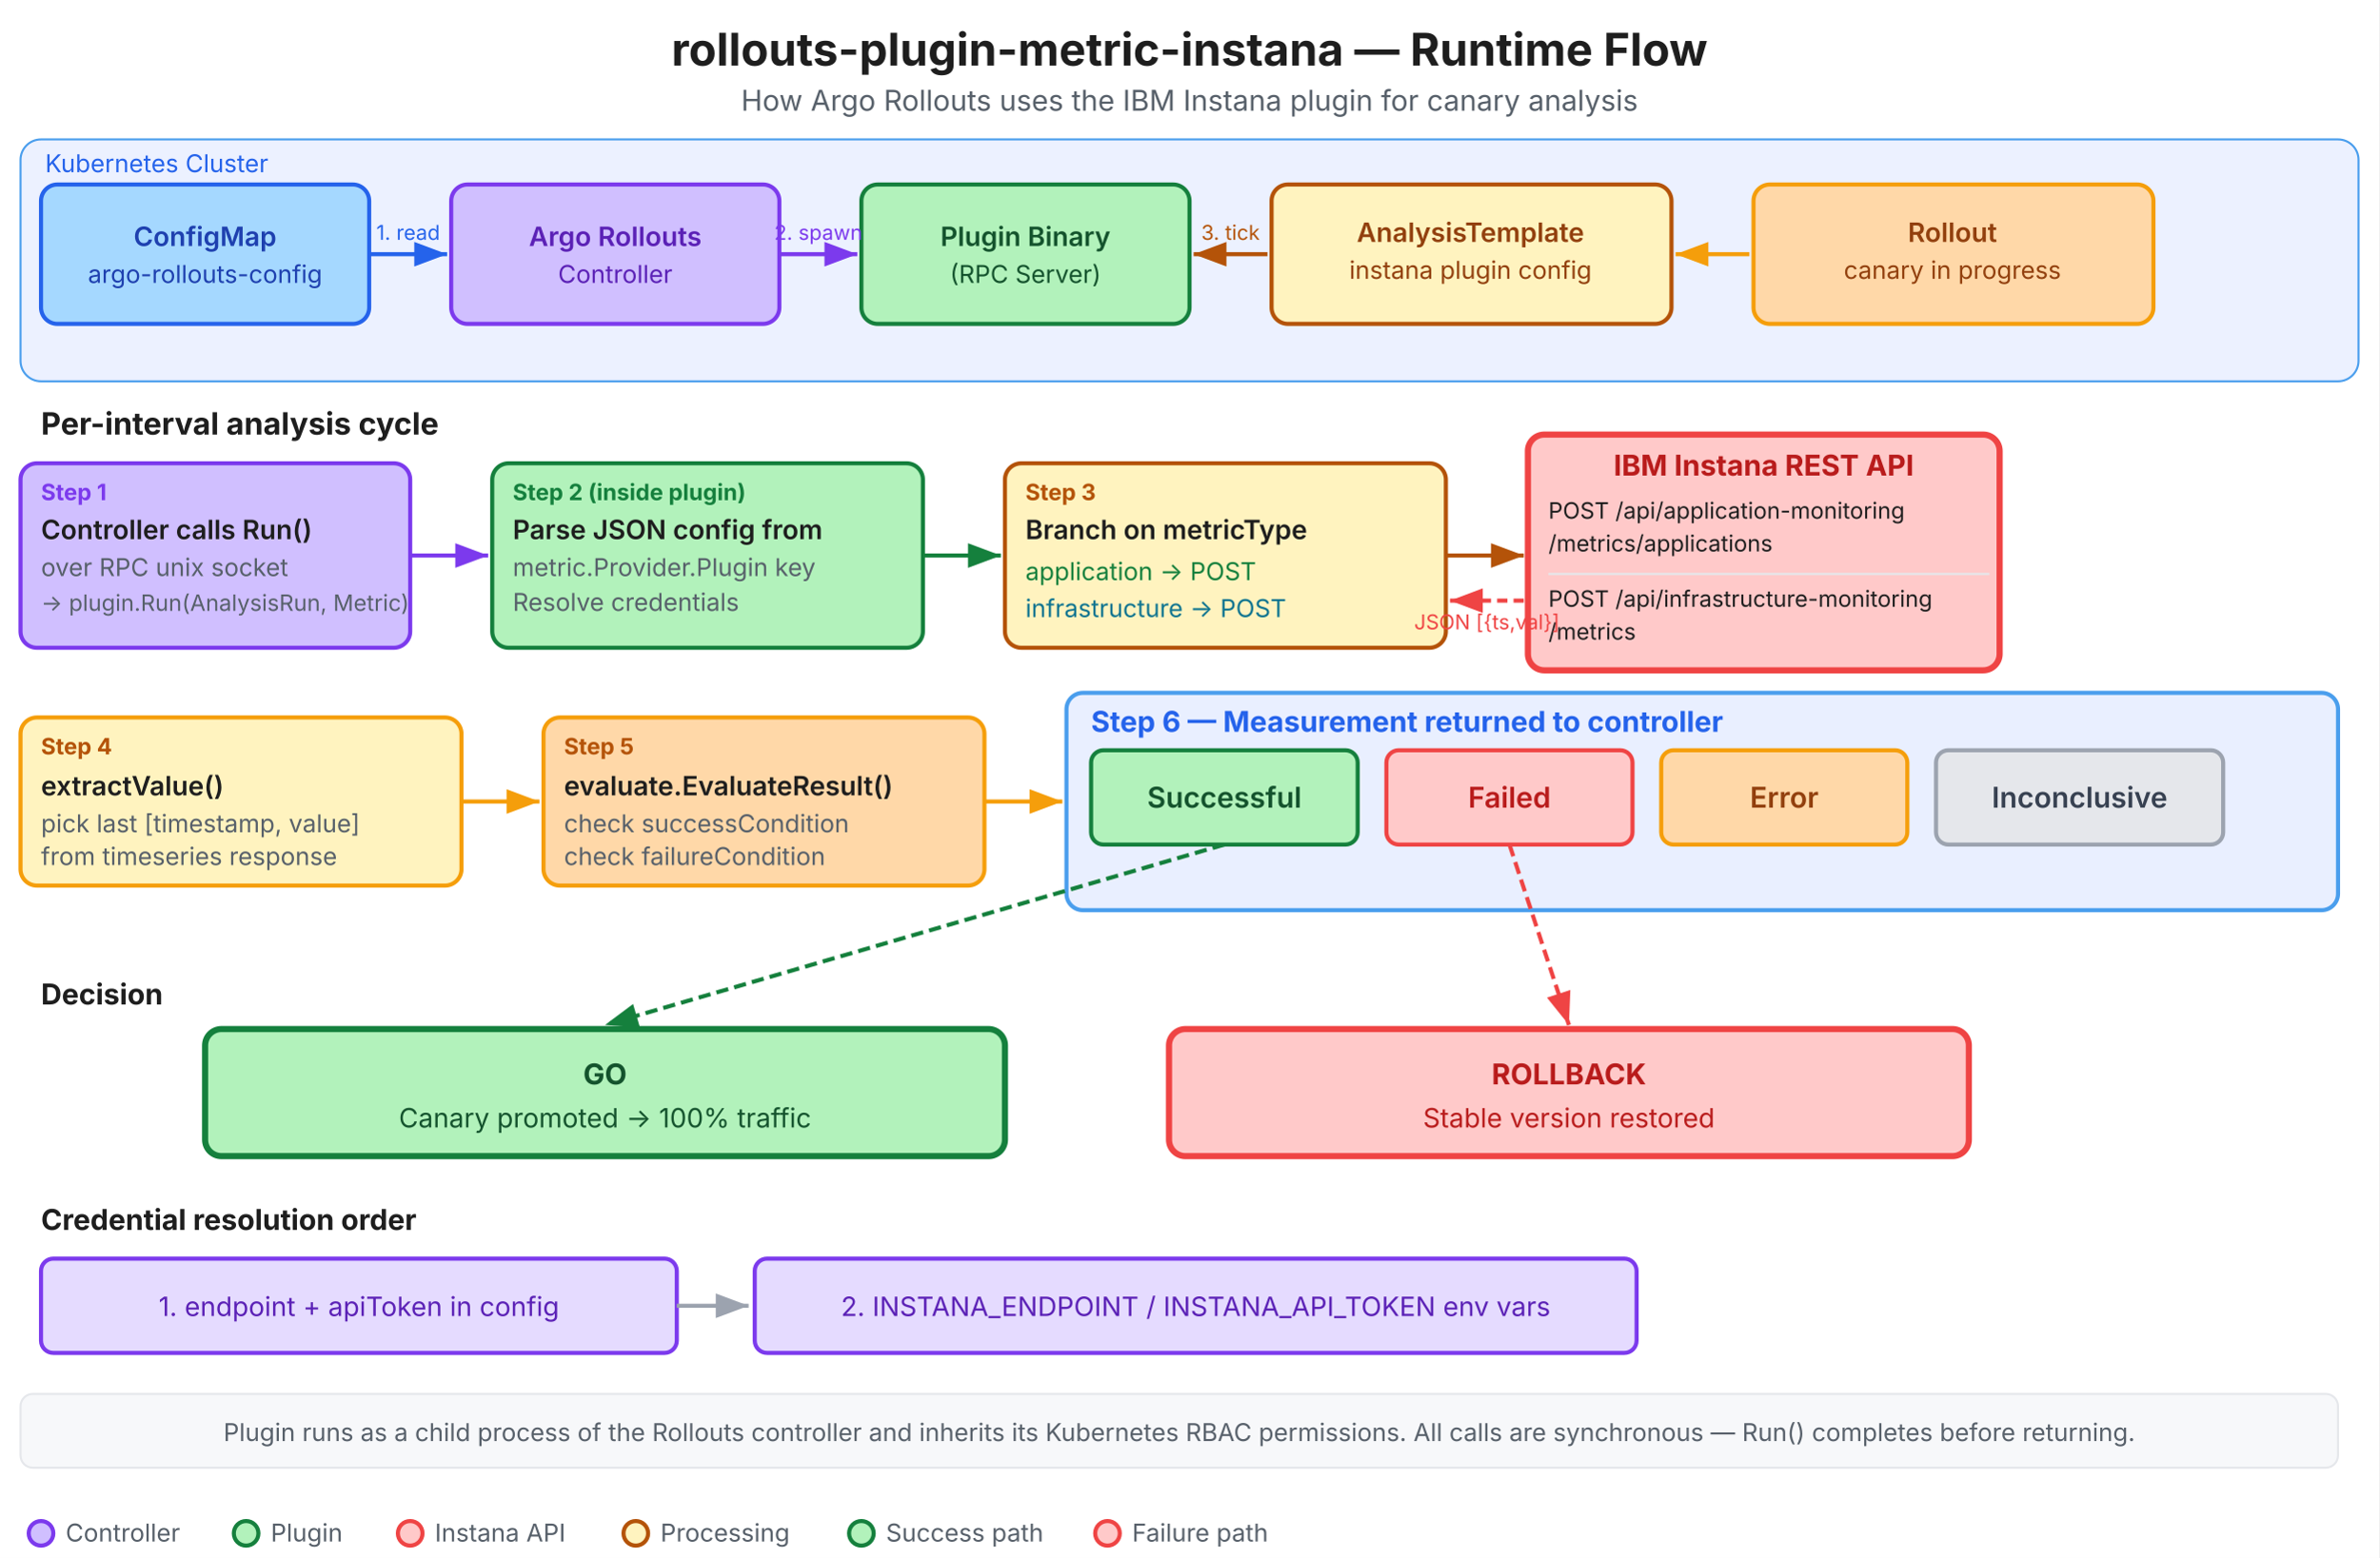
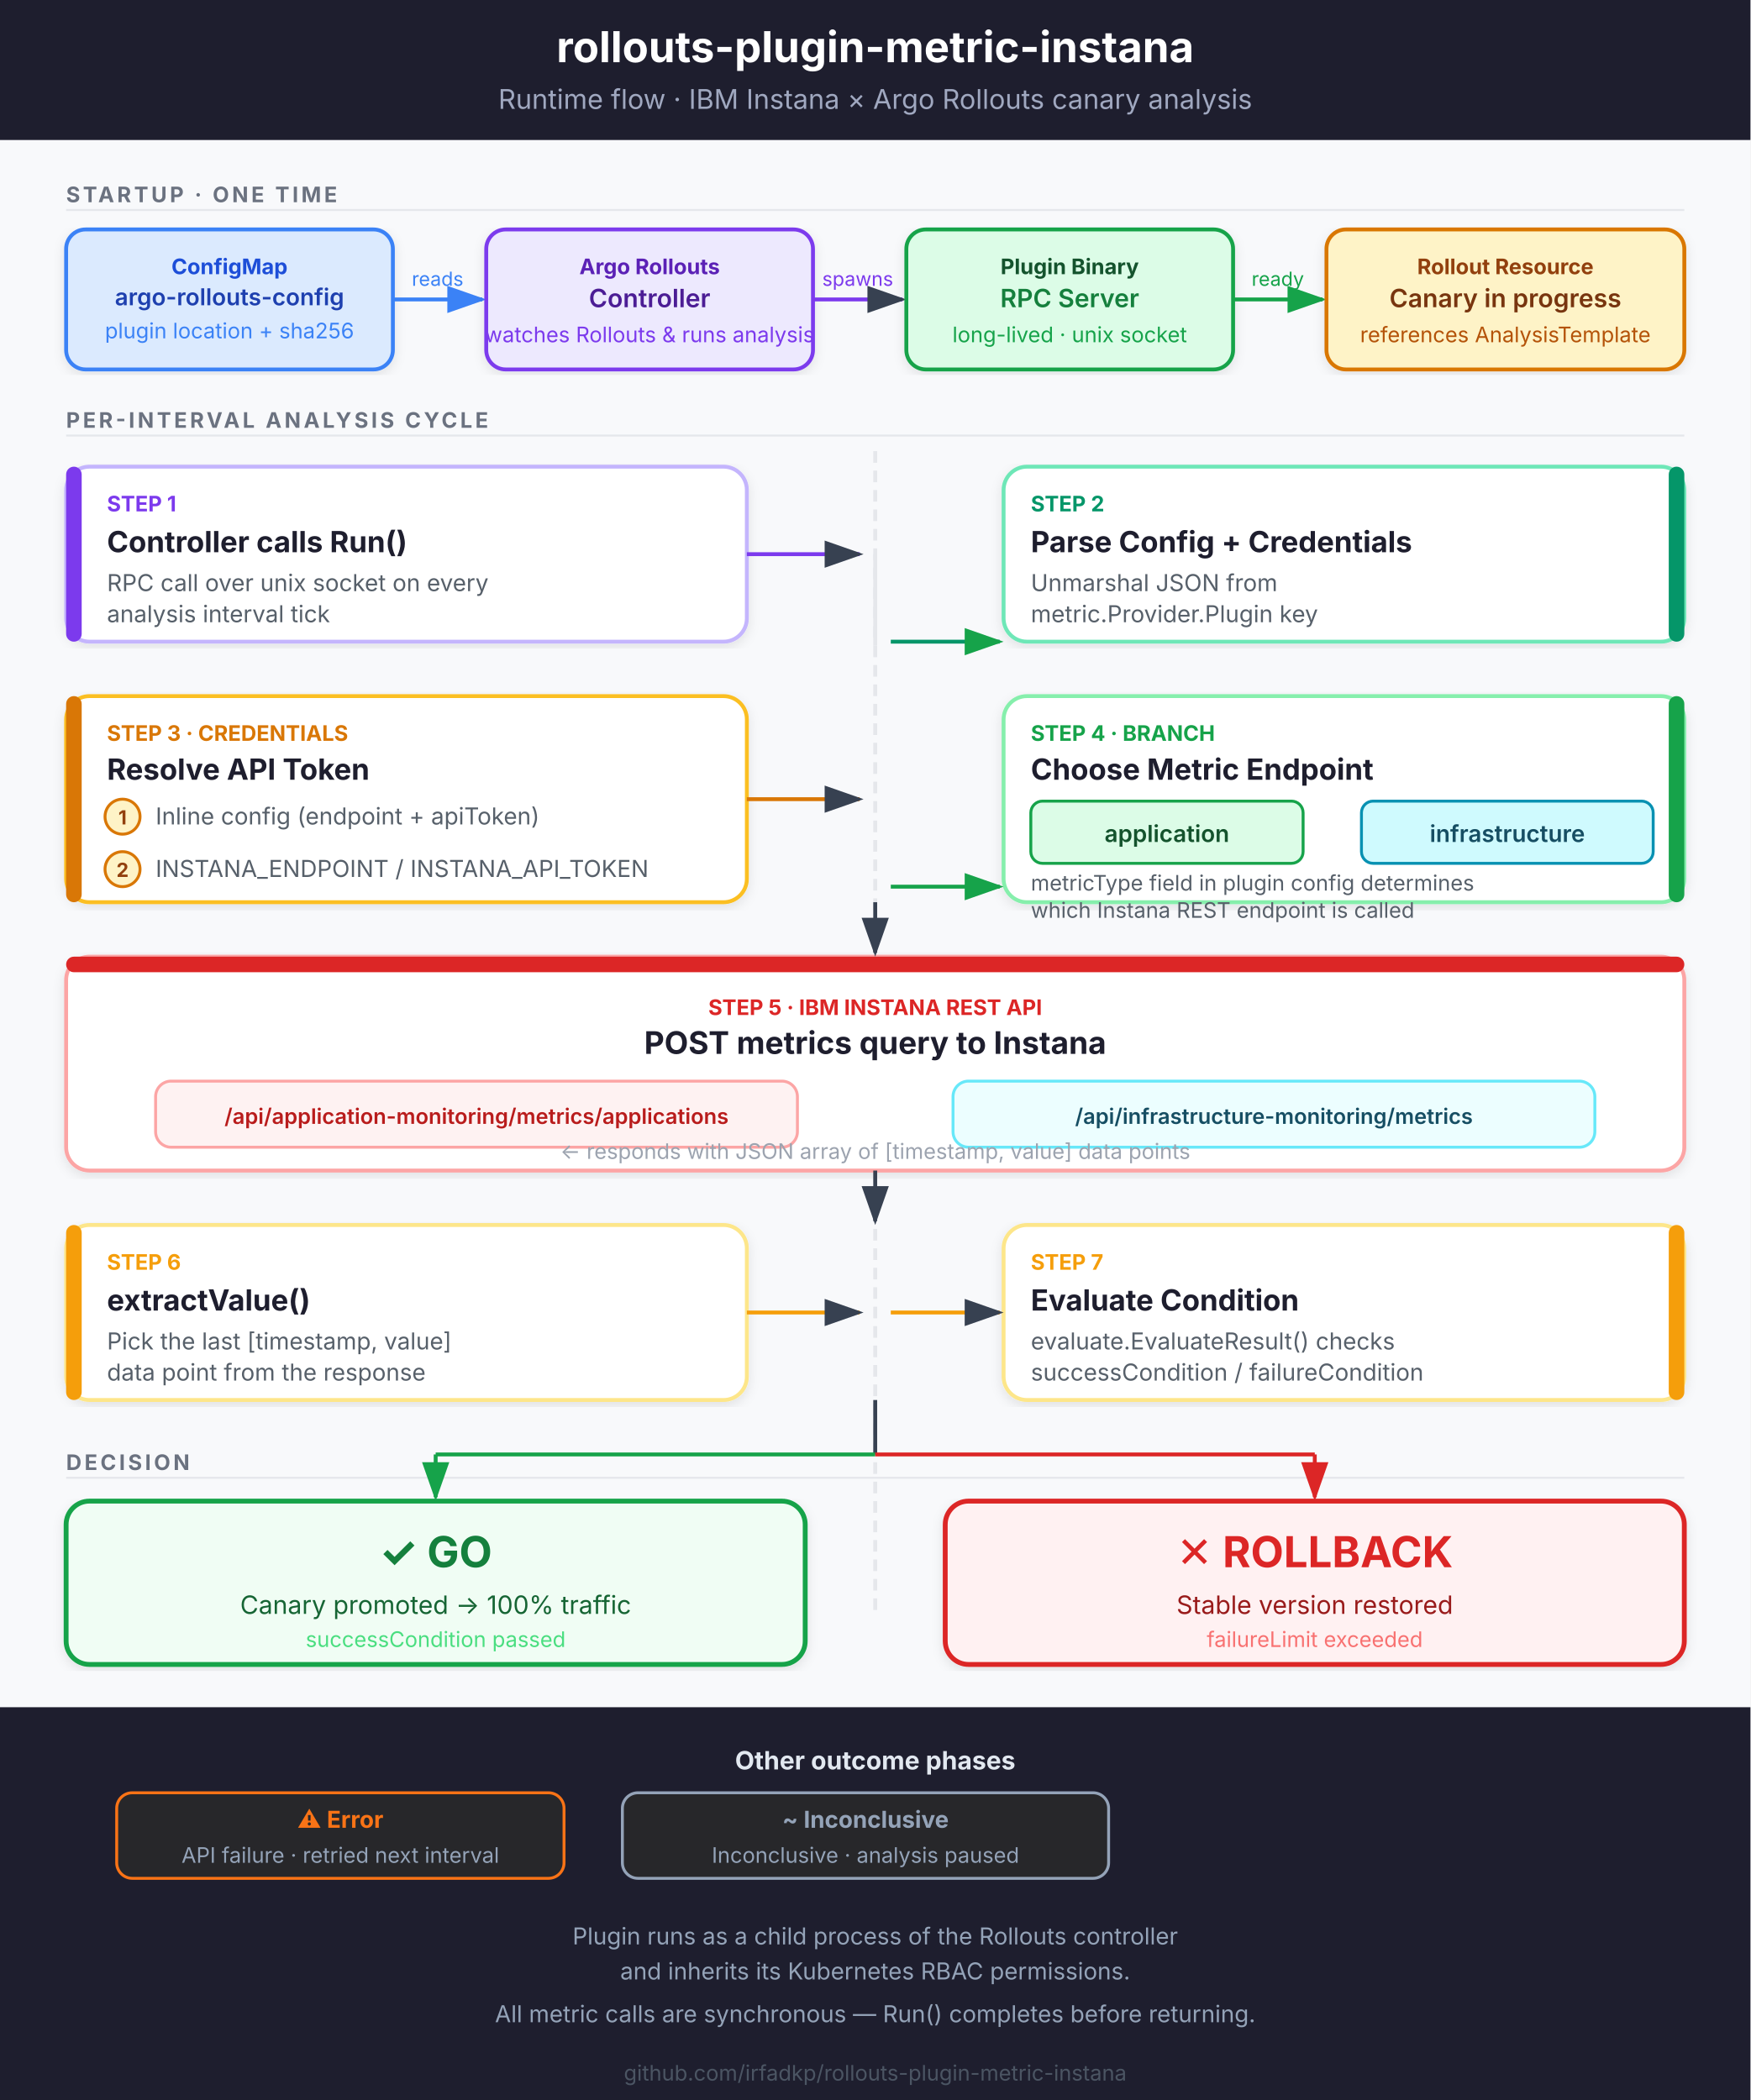
- <svg xmlns="http://www.w3.org/2000/svg" viewBox="0 0 1160 760" width="1160" height="760" font-family="-apple-system,Segoe UI,system-ui,sans-serif">
-   <rect width="1160" height="760" fill="#ffffff" />
-   <text x="580" y="32" text-anchor="middle" font-size="22" font-weight="700" fill="#1e1e1e">rollouts-plugin-metric-instana — Runtime Flow</text>
-   <text x="580" y="54" text-anchor="middle" font-size="14" fill="#57606a">How Argo Rollouts uses the IBM Instana plugin for canary analysis</text>
-   <rect x="10" y="68" width="1140" height="118" rx="10" fill="#dbe4ff" fill-opacity="0.5" stroke="#4a9eed" stroke-width="1" />
-   <text x="22" y="84" font-size="12" fill="#2563eb">Kubernetes Cluster</text>
-   <rect x="20" y="90" width="160" height="68" rx="8" fill="#a5d8ff" stroke="#2563eb" stroke-width="2" />
-   <text x="100" y="120" text-anchor="middle" font-size="13" font-weight="600" fill="#1e40af">ConfigMap</text>
-   <text x="100" y="138" text-anchor="middle" font-size="12" fill="#1e40af">argo-rollouts-config</text>
-   <rect x="220" y="90" width="160" height="68" rx="8" fill="#d0bfff" stroke="#7c3aed" stroke-width="2" />
-   <text x="300" y="120" text-anchor="middle" font-size="13" font-weight="600" fill="#5b21b6">Argo Rollouts</text>
-   <text x="300" y="138" text-anchor="middle" font-size="12" fill="#5b21b6">Controller</text>
-   <rect x="420" y="90" width="160" height="68" rx="8" fill="#b2f2bb" stroke="#15803d" stroke-width="2" />
-   <text x="500" y="120" text-anchor="middle" font-size="13" font-weight="600" fill="#14532d">Plugin Binary</text>
-   <text x="500" y="138" text-anchor="middle" font-size="12" fill="#14532d">(RPC Server)</text>
-   <rect x="620" y="90" width="195" height="68" rx="8" fill="#fff3bf" stroke="#b45309" stroke-width="2" />
-   <text x="717" y="118" text-anchor="middle" font-size="13" font-weight="600" fill="#92400e">AnalysisTemplate</text>
-   <text x="717" y="136" text-anchor="middle" font-size="12" fill="#92400e">instana plugin config</text>
-   <rect x="855" y="90" width="195" height="68" rx="8" fill="#ffd8a8" stroke="#f59e0b" stroke-width="2" />
-   <text x="952" y="118" text-anchor="middle" font-size="13" font-weight="600" fill="#92400e">Rollout</text>
-   <text x="952" y="136" text-anchor="middle" font-size="12" fill="#92400e">canary in progress</text>
+ <svg xmlns="http://www.w3.org/2000/svg" viewBox="0 0 900 1080" width="900" height="1080" font-family="-apple-system, 'Segoe UI', system-ui, sans-serif">
+   <rect width="900" height="1080" fill="#f8f9fb" rx="0" />
+   <rect x="0" y="0" width="900" height="72" fill="#1e1e2e" />
+   <text x="450" y="32" text-anchor="middle" font-size="22" font-weight="700" fill="#ffffff">
+     rollouts-plugin-metric-instana
+   </text>
+   <text x="450" y="56" text-anchor="middle" font-size="14" fill="#a0a8c0">
+     Runtime flow · IBM Instana × Argo Rollouts canary analysis
+   </text>
  <defs>
-     <marker id="ah" markerWidth="8" markerHeight="6" refX="8" refY="3" orient="auto">
-       <polygon points="0 0,8 3,0 6" fill="#555" />
+     <marker id="m-dark" markerWidth="10" markerHeight="7" refX="9" refY="3.5" orient="auto">
+       <polygon points="0 0,10 3.5,0 7" fill="#374151" />
    </marker>
-     <marker id="ah_blue" markerWidth="8" markerHeight="6" refX="8" refY="3" orient="auto">
-       <polygon points="0 0,8 3,0 6" fill="#2563eb" />
+     <marker id="m-blue" markerWidth="10" markerHeight="7" refX="9" refY="3.5" orient="auto">
+       <polygon points="0 0,10 3.5,0 7" fill="#3b82f6" />
    </marker>
-     <marker id="ah_purple" markerWidth="8" markerHeight="6" refX="8" refY="3" orient="auto">
-       <polygon points="0 0,8 3,0 6" fill="#7c3aed" />
+     <marker id="m-green" markerWidth="10" markerHeight="7" refX="9" refY="3.5" orient="auto">
+       <polygon points="0 0,10 3.5,0 7" fill="#16a34a" />
    </marker>
-     <marker id="ah_green" markerWidth="8" markerHeight="6" refX="8" refY="3" orient="auto">
-       <polygon points="0 0,8 3,0 6" fill="#15803d" />
+     <marker id="m-red" markerWidth="10" markerHeight="7" refX="9" refY="3.5" orient="auto">
+       <polygon points="0 0,10 3.5,0 7" fill="#dc2626" />
    </marker>
-     <marker id="ah_orange" markerWidth="8" markerHeight="6" refX="8" refY="3" orient="auto">
-       <polygon points="0 0,8 3,0 6" fill="#b45309" />
+     <marker id="m-orange" markerWidth="10" markerHeight="7" refX="9" refY="3.5" orient="auto">
+       <polygon points="0 0,10 3.5,0 7" fill="#ea580c" />
    </marker>
-     <marker id="ah_red" markerWidth="8" markerHeight="6" refX="8" refY="3" orient="auto">
-       <polygon points="0 0,8 3,0 6" fill="#ef4444" />
-     </marker>
-     <marker id="ah_yellow" markerWidth="8" markerHeight="6" refX="8" refY="3" orient="auto">
-       <polygon points="0 0,8 3,0 6" fill="#f59e0b" />
-     </marker>
-     <marker id="ah_gray" markerWidth="8" markerHeight="6" refX="8" refY="3" orient="auto">
-       <polygon points="0 0,8 3,0 6" fill="#9ca3af" />
-     </marker>
+     <filter id="shadow" x="-4%" y="-4%" width="108%" height="108%">
+       <feDropShadow dx="0" dy="2" stdDeviation="3" flood-color="#00000018" />
+     </filter>
  </defs>
-   <line x1="180" y1="124" x2="218" y2="124" stroke="#2563eb" stroke-width="2" marker-end="url(#ah_blue)" />
-   <text x="199" y="117" text-anchor="middle" font-size="10" fill="#2563eb">1. read</text>
-   <line x1="380" y1="124" x2="418" y2="124" stroke="#7c3aed" stroke-width="2" marker-end="url(#ah_purple)" />
-   <text x="399" y="117" text-anchor="middle" font-size="10" fill="#7c3aed">2. spawn</text>
-   <line x1="618" y1="124" x2="582" y2="124" stroke="#b45309" stroke-width="2" marker-end="url(#ah_orange)" />
-   <text x="600" y="117" text-anchor="middle" font-size="10" fill="#b45309">3. tick</text>
-   <line x1="853" y1="124" x2="817" y2="124" stroke="#f59e0b" stroke-width="2" marker-end="url(#ah_yellow)" />
-   <text x="20" y="212" font-size="15" font-weight="700" fill="#1e1e1e">Per-interval analysis cycle</text>
-   <rect x="10" y="226" width="190" height="90" rx="8" fill="#d0bfff" stroke="#7c3aed" stroke-width="2" />
-   <text x="20" y="244" font-size="11" fill="#7c3aed" font-weight="700">Step 1</text>
-   <text x="20" y="263" font-size="13" font-weight="600" fill="#1e1e1e">Controller calls Run()</text>
-   <text x="20" y="281" font-size="12" fill="#57606a">over RPC unix socket</text>
-   <text x="20" y="298" font-size="11" fill="#57606a">→ plugin.Run(AnalysisRun, Metric)</text>
-   <line x1="200" y1="271" x2="238" y2="271" stroke="#7c3aed" stroke-width="2" marker-end="url(#ah_purple)" />
-   <rect x="240" y="226" width="210" height="90" rx="8" fill="#b2f2bb" stroke="#15803d" stroke-width="2" />
-   <text x="250" y="244" font-size="11" fill="#15803d" font-weight="700">Step 2  (inside plugin)</text>
-   <text x="250" y="263" font-size="13" font-weight="600" fill="#1e1e1e">Parse JSON config from</text>
-   <text x="250" y="281" font-size="12" fill="#57606a">metric.Provider.Plugin key</text>
-   <text x="250" y="298" font-size="12" fill="#57606a">Resolve credentials</text>
-   <line x1="450" y1="271" x2="488" y2="271" stroke="#15803d" stroke-width="2" marker-end="url(#ah_green)" />
-   <rect x="490" y="226" width="215" height="90" rx="8" fill="#fff3bf" stroke="#b45309" stroke-width="2" />
-   <text x="500" y="244" font-size="11" fill="#b45309" font-weight="700">Step 3</text>
-   <text x="500" y="263" font-size="13" font-weight="600" fill="#1e1e1e">Branch on metricType</text>
-   <text x="500" y="283" font-size="12" fill="#15803d">application  →  POST</text>
-   <text x="500" y="301" font-size="12" fill="#0e7490">infrastructure  →  POST</text>
-   <line x1="705" y1="271" x2="743" y2="271" stroke="#b45309" stroke-width="2" marker-end="url(#ah_orange)" />
-   <rect x="745" y="212" width="230" height="115" rx="8" fill="#ffc9c9" stroke="#ef4444" stroke-width="3" />
-   <text x="860" y="232" text-anchor="middle" font-size="14" font-weight="700" fill="#b91c1c">IBM Instana REST API</text>
-   <text x="755" y="253" font-size="11" fill="#1e1e1e">POST /api/application-monitoring</text>
-   <text x="755" y="269" font-size="11" fill="#1e1e1e">     /metrics/applications</text>
-   <line x1="755" y1="280" x2="970" y2="280" stroke="#e5e7eb" stroke-width="1" />
-   <text x="755" y="296" font-size="11" fill="#1e1e1e">POST /api/infrastructure-monitoring</text>
-   <text x="755" y="312" font-size="11" fill="#1e1e1e">     /metrics</text>
-   <line x1="743" y1="293" x2="707" y2="293" stroke="#ef4444" stroke-width="2" stroke-dasharray="5,3" marker-end="url(#ah_red)" />
-   <text x="725" y="307" text-anchor="middle" font-size="10" fill="#ef4444">JSON [{ts,val}]</text>
-   <rect x="10" y="350" width="215" height="82" rx="8" fill="#fff3bf" stroke="#f59e0b" stroke-width="2" />
-   <text x="20" y="368" font-size="11" fill="#b45309" font-weight="700">Step 4</text>
-   <text x="20" y="388" font-size="13" font-weight="600" fill="#1e1e1e">extractValue()</text>
-   <text x="20" y="406" font-size="12" fill="#57606a">pick last [timestamp, value]</text>
-   <text x="20" y="422" font-size="12" fill="#57606a">from timeseries response</text>
-   <line x1="225" y1="391" x2="263" y2="391" stroke="#f59e0b" stroke-width="2" marker-end="url(#ah_yellow)" />
-   <rect x="265" y="350" width="215" height="82" rx="8" fill="#ffd8a8" stroke="#f59e0b" stroke-width="2" />
-   <text x="275" y="368" font-size="11" fill="#b45309" font-weight="700">Step 5</text>
-   <text x="275" y="388" font-size="13" font-weight="600" fill="#1e1e1e">evaluate.EvaluateResult()</text>
-   <text x="275" y="406" font-size="12" fill="#57606a">check successCondition</text>
-   <text x="275" y="422" font-size="12" fill="#57606a">check failureCondition</text>
-   <line x1="480" y1="391" x2="518" y2="391" stroke="#f59e0b" stroke-width="2" marker-end="url(#ah_yellow)" />
-   <rect x="520" y="338" width="620" height="106" rx="8" fill="#dbe4ff" fill-opacity="0.6" stroke="#4a9eed" stroke-width="2" />
-   <text x="532" y="357" font-size="14" font-weight="700" fill="#2563eb">Step 6 — Measurement returned to controller</text>
-   <rect x="532" y="366" width="130" height="46" rx="6" fill="#b2f2bb" stroke="#15803d" stroke-width="2" />
-   <text x="597" y="394" text-anchor="middle" font-size="14" font-weight="600" fill="#14532d">Successful</text>
-   <rect x="676" y="366" width="120" height="46" rx="6" fill="#ffc9c9" stroke="#ef4444" stroke-width="2" />
-   <text x="736" y="394" text-anchor="middle" font-size="14" font-weight="600" fill="#b91c1c">Failed</text>
-   <rect x="810" y="366" width="120" height="46" rx="6" fill="#ffd8a8" stroke="#f59e0b" stroke-width="2" />
-   <text x="870" y="394" text-anchor="middle" font-size="14" font-weight="600" fill="#92400e">Error</text>
-   <rect x="944" y="366" width="140" height="46" rx="6" fill="#e5e7eb" stroke="#9ca3af" stroke-width="2" />
-   <text x="1014" y="394" text-anchor="middle" font-size="14" font-weight="600" fill="#374151">Inconclusive</text>
-   <text x="20" y="490" font-size="14" font-weight="700" fill="#1e1e1e">Decision</text>
-   <rect x="100" y="502" width="390" height="62" rx="8" fill="#b2f2bb" stroke="#15803d" stroke-width="3" />
-   <text x="295" y="529" text-anchor="middle" font-size="14" font-weight="700" fill="#14532d">GO</text>
-   <text x="295" y="550" text-anchor="middle" font-size="13" fill="#14532d">Canary promoted → 100% traffic</text>
-   <rect x="570" y="502" width="390" height="62" rx="8" fill="#ffc9c9" stroke="#ef4444" stroke-width="3" />
-   <text x="765" y="529" text-anchor="middle" font-size="14" font-weight="700" fill="#b91c1c">ROLLBACK</text>
-   <text x="765" y="550" text-anchor="middle" font-size="13" fill="#b91c1c">Stable version restored</text>
-   <line x1="597" y1="412" x2="295" y2="500" stroke="#15803d" stroke-width="2" stroke-dasharray="6,3" marker-end="url(#ah_green)" />
-   <line x1="736" y1="412" x2="765" y2="500" stroke="#ef4444" stroke-width="2" stroke-dasharray="6,3" marker-end="url(#ah_red)" />
-   <text x="20" y="600" font-size="14" font-weight="700" fill="#1e1e1e">Credential resolution order</text>
-   <rect x="20" y="614" width="310" height="46" rx="6" fill="#e5dbff" stroke="#7c3aed" stroke-width="2" />
-   <text x="175" y="642" text-anchor="middle" font-size="13" fill="#5b21b6">1.  endpoint + apiToken  in config</text>
-   <line x1="330" y1="637" x2="365" y2="637" stroke="#9ca3af" stroke-width="2" marker-end="url(#ah_gray)" />
-   <rect x="368" y="614" width="430" height="46" rx="6" fill="#e5dbff" stroke="#7c3aed" stroke-width="2" />
-   <text x="583" y="642" text-anchor="middle" font-size="13" fill="#5b21b6">2.  INSTANA_ENDPOINT  /  INSTANA_API_TOKEN  env vars</text>
-   <rect x="10" y="680" width="1130" height="36" rx="6" fill="#f7f8fa" stroke="#e5e7eb" stroke-width="1" />
-   <text x="575" y="703" text-anchor="middle" font-size="12" fill="#57606a">Plugin runs as a child process of the Rollouts controller and inherits its Kubernetes RBAC permissions. All calls are synchronous — Run() completes before returning.</text>
-   <circle cx="20" cy="748" r="6" fill="#d0bfff" stroke="#7c3aed" stroke-width="2" />
-   <text x="32" y="752" font-size="12" fill="#57606a">Controller</text>
-   <circle cx="120" cy="748" r="6" fill="#b2f2bb" stroke="#15803d" stroke-width="2" />
-   <text x="132" y="752" font-size="12" fill="#57606a">Plugin</text>
-   <circle cx="200" cy="748" r="6" fill="#ffc9c9" stroke="#ef4444" stroke-width="2" />
-   <text x="212" y="752" font-size="12" fill="#57606a">Instana API</text>
-   <circle cx="310" cy="748" r="6" fill="#fff3bf" stroke="#b45309" stroke-width="2" />
-   <text x="322" y="752" font-size="12" fill="#57606a">Processing</text>
-   <circle cx="420" cy="748" r="6" fill="#b2f2bb" stroke="#15803d" stroke-width="2" />
-   <text x="432" y="752" font-size="12" fill="#57606a">Success path</text>
-   <circle cx="540" cy="748" r="6" fill="#ffc9c9" stroke="#ef4444" stroke-width="2" />
-   <text x="552" y="752" font-size="12" fill="#57606a">Failure path</text>
+   <text x="34" y="104" font-size="11" font-weight="700" fill="#6b7280" letter-spacing="1.5">STARTUP  ·  ONE TIME</text>
+   <line x1="34" y1="108" x2="866" y2="108" stroke="#e5e7eb" stroke-width="1" />
+   <rect x="34" y="118" width="168" height="72" rx="10" fill="#dbeafe" stroke="#3b82f6" stroke-width="2" filter="url(#shadow)" />
+   <text x="118" y="141" text-anchor="middle" font-size="11" fill="#1d4ed8" font-weight="700">ConfigMap</text>
+   <text x="118" y="157" text-anchor="middle" font-size="12" fill="#1e40af" font-weight="600">argo-rollouts-config</text>
+   <text x="118" y="174" text-anchor="middle" font-size="11" fill="#3b82f6">plugin location + sha256</text>
+   <line x1="202" y1="154" x2="248" y2="154" stroke="#3b82f6" stroke-width="2" marker-end="url(#m-blue)" />
+   <text x="225" y="147" text-anchor="middle" font-size="10" fill="#3b82f6">reads</text>
+   <rect x="250" y="118" width="168" height="72" rx="10" fill="#ede9fe" stroke="#7c3aed" stroke-width="2" filter="url(#shadow)" />
+   <text x="334" y="141" text-anchor="middle" font-size="11" fill="#5b21b6" font-weight="700">Argo Rollouts</text>
+   <text x="334" y="158" text-anchor="middle" font-size="13" fill="#4c1d95" font-weight="600">Controller</text>
+   <text x="334" y="176" text-anchor="middle" font-size="11" fill="#7c3aed">watches Rollouts &amp; runs analysis</text>
+   <line x1="418" y1="154" x2="464" y2="154" stroke="#7c3aed" stroke-width="2" marker-end="url(#m-dark)" />
+   <text x="441" y="147" text-anchor="middle" font-size="10" fill="#7c3aed">spawns</text>
+   <rect x="466" y="118" width="168" height="72" rx="10" fill="#dcfce7" stroke="#16a34a" stroke-width="2" filter="url(#shadow)" />
+   <text x="550" y="141" text-anchor="middle" font-size="11" fill="#14532d" font-weight="700">Plugin Binary</text>
+   <text x="550" y="158" text-anchor="middle" font-size="13" fill="#15803d" font-weight="600">RPC Server</text>
+   <text x="550" y="176" text-anchor="middle" font-size="11" fill="#16a34a">long-lived · unix socket</text>
+   <line x1="634" y1="154" x2="680" y2="154" stroke="#16a34a" stroke-width="2" marker-end="url(#m-green)" />
+   <text x="657" y="147" text-anchor="middle" font-size="10" fill="#16a34a">ready</text>
+   <rect x="682" y="118" width="184" height="72" rx="10" fill="#fef3c7" stroke="#d97706" stroke-width="2" filter="url(#shadow)" />
+   <text x="774" y="141" text-anchor="middle" font-size="11" fill="#92400e" font-weight="700">Rollout Resource</text>
+   <text x="774" y="158" text-anchor="middle" font-size="13" fill="#78350f" font-weight="600">Canary in progress</text>
+   <text x="774" y="176" text-anchor="middle" font-size="11" fill="#b45309">references AnalysisTemplate</text>
+   <text x="34" y="220" font-size="11" font-weight="700" fill="#6b7280" letter-spacing="1.5">PER-INTERVAL ANALYSIS CYCLE</text>
+   <line x1="34" y1="224" x2="866" y2="224" stroke="#e5e7eb" stroke-width="1" />
+   <line x1="450" y1="232" x2="450" y2="830" stroke="#e5e7eb" stroke-width="2" stroke-dasharray="6,4" />
+   <rect x="34" y="240" width="350" height="90" rx="12" fill="#ffffff" stroke="#c4b5fd" stroke-width="2" filter="url(#shadow)" />
+   <rect x="34" y="240" width="8" height="90" rx="4" fill="#7c3aed" />
+   <text x="55" y="263" font-size="11" font-weight="700" fill="#7c3aed">STEP 1</text>
+   <text x="55" y="284" font-size="15" font-weight="700" fill="#1e1e2e">Controller calls Run()</text>
+   <text x="55" y="304" font-size="12" fill="#57606a">RPC call over unix socket on every</text>
+   <text x="55" y="320" font-size="12" fill="#57606a">analysis interval tick</text>
+   <line x1="384" y1="285" x2="442" y2="285" stroke="#7c3aed" stroke-width="2" marker-end="url(#m-dark)" />
+   <rect x="516" y="240" width="350" height="90" rx="12" fill="#ffffff" stroke="#6ee7b7" stroke-width="2" filter="url(#shadow)" />
+   <rect x="858" y="240" width="8" height="90" rx="4" fill="#059669" />
+   <text x="530" y="263" font-size="11" font-weight="700" fill="#059669">STEP 2</text>
+   <text x="530" y="284" font-size="15" font-weight="700" fill="#1e1e2e">Parse Config + Credentials</text>
+   <text x="530" y="304" font-size="12" fill="#57606a">Unmarshal JSON from</text>
+   <text x="530" y="320" font-size="12" fill="#57606a">metric.Provider.Plugin key</text>
+   <line x1="458" y1="330" x2="514" y2="330" stroke="#059669" stroke-width="2" marker-end="url(#m-green)" />
+   <line x1="450" y1="285" x2="450" y2="332" stroke="#e5e7eb" stroke-width="2" stroke-dasharray="0" />
+   <rect x="34" y="358" width="350" height="106" rx="12" fill="#ffffff" stroke="#fbbf24" stroke-width="2" filter="url(#shadow)" />
+   <rect x="34" y="358" width="8" height="106" rx="4" fill="#d97706" />
+   <text x="55" y="381" font-size="11" font-weight="700" fill="#d97706">STEP 3 · CREDENTIALS</text>
+   <text x="55" y="401" font-size="15" font-weight="700" fill="#1e1e2e">Resolve API Token</text>
+   <circle cx="63" cy="420" r="9" fill="#fef3c7" stroke="#d97706" stroke-width="1.5" />
+   <text x="63" y="424" text-anchor="middle" font-size="10" font-weight="700" fill="#92400e">1</text>
+   <text x="80" y="424" font-size="12" fill="#57606a">Inline config  (endpoint + apiToken)</text>
+   <circle cx="63" cy="447" r="9" fill="#fef3c7" stroke="#d97706" stroke-width="1.5" />
+   <text x="63" y="451" text-anchor="middle" font-size="10" font-weight="700" fill="#92400e">2</text>
+   <text x="80" y="451" font-size="12" fill="#57606a">INSTANA_ENDPOINT / INSTANA_API_TOKEN</text>
+   <line x1="384" y1="411" x2="442" y2="411" stroke="#d97706" stroke-width="2" marker-end="url(#m-dark)" />
+   <rect x="516" y="358" width="350" height="106" rx="12" fill="#ffffff" stroke="#86efac" stroke-width="2" filter="url(#shadow)" />
+   <rect x="858" y="358" width="8" height="106" rx="4" fill="#16a34a" />
+   <text x="530" y="381" font-size="11" font-weight="700" fill="#16a34a">STEP 4 · BRANCH</text>
+   <text x="530" y="401" font-size="15" font-weight="700" fill="#1e1e2e">Choose Metric Endpoint</text>
+   <rect x="530" y="412" width="140" height="32" rx="6" fill="#dcfce7" stroke="#16a34a" stroke-width="1.5" />
+   <text x="600" y="433" text-anchor="middle" font-size="12" font-weight="600" fill="#14532d">application</text>
+   <rect x="700" y="412" width="150" height="32" rx="6" fill="#cffafe" stroke="#0891b2" stroke-width="1.5" />
+   <text x="775" y="433" text-anchor="middle" font-size="12" font-weight="600" fill="#164e63">infrastructure</text>
+   <text x="530" y="458" font-size="11" fill="#57606a">metricType field in plugin config determines</text>
+   <text x="530" y="472" font-size="11" fill="#57606a">which Instana REST endpoint is called</text>
+   <line x1="458" y1="456" x2="514" y2="456" stroke="#16a34a" stroke-width="2" marker-end="url(#m-green)" />
+   <rect x="34" y="492" width="832" height="110" rx="12" fill="#ffffff" stroke="#fca5a5" stroke-width="2" filter="url(#shadow)" />
+   <rect x="34" y="492" width="832" height="8" rx="4" fill="#dc2626" />
+   <text x="450" y="522" text-anchor="middle" font-size="11" font-weight="700" fill="#dc2626">STEP 5 · IBM INSTANA REST API</text>
+   <text x="450" y="542" text-anchor="middle" font-size="16" font-weight="700" fill="#1e1e2e">POST metrics query to Instana</text>
+   <rect x="80" y="556" width="330" height="34" rx="8" fill="#fef2f2" stroke="#fca5a5" stroke-width="1.5" />
+   <text x="245" y="578" text-anchor="middle" font-size="11" font-weight="600" fill="#b91c1c">/api/application-monitoring/metrics/applications</text>
+   <rect x="490" y="556" width="330" height="34" rx="8" fill="#ecfeff" stroke="#67e8f9" stroke-width="1.5" />
+   <text x="655" y="578" text-anchor="middle" font-size="11" font-weight="600" fill="#164e63">/api/infrastructure-monitoring/metrics</text>
+   <text x="450" y="596" text-anchor="middle" font-size="11" fill="#9ca3af">← responds with JSON array of  [timestamp, value]  data points</text>
+   <line x1="450" y1="464" x2="450" y2="490" stroke="#374151" stroke-width="2" marker-end="url(#m-dark)" />
+   <rect x="34" y="630" width="350" height="90" rx="12" fill="#ffffff" stroke="#fde68a" stroke-width="2" filter="url(#shadow)" />
+   <rect x="34" y="630" width="8" height="90" rx="4" fill="#f59e0b" />
+   <text x="55" y="653" font-size="11" font-weight="700" fill="#f59e0b">STEP 6</text>
+   <text x="55" y="674" font-size="15" font-weight="700" fill="#1e1e2e">extractValue()</text>
+   <text x="55" y="694" font-size="12" fill="#57606a">Pick the last  [timestamp, value]</text>
+   <text x="55" y="710" font-size="12" fill="#57606a">data point from the response</text>
+   <line x1="384" y1="675" x2="442" y2="675" stroke="#f59e0b" stroke-width="2" marker-end="url(#m-dark)" />
+   <rect x="516" y="630" width="350" height="90" rx="12" fill="#ffffff" stroke="#fde68a" stroke-width="2" filter="url(#shadow)" />
+   <rect x="858" y="630" width="8" height="90" rx="4" fill="#f59e0b" />
+   <text x="530" y="653" font-size="11" font-weight="700" fill="#f59e0b">STEP 7</text>
+   <text x="530" y="674" font-size="15" font-weight="700" fill="#1e1e2e">Evaluate Condition</text>
+   <text x="530" y="694" font-size="12" fill="#57606a">evaluate.EvaluateResult() checks</text>
+   <text x="530" y="710" font-size="12" fill="#57606a">successCondition / failureCondition</text>
+   <line x1="458" y1="675" x2="514" y2="675" stroke="#f59e0b" stroke-width="2" marker-end="url(#m-dark)" />
+   <line x1="450" y1="602" x2="450" y2="628" stroke="#374151" stroke-width="2" marker-end="url(#m-dark)" />
+   <text x="34" y="756" font-size="11" font-weight="700" fill="#6b7280" letter-spacing="1.5">DECISION</text>
+   <line x1="34" y1="760" x2="866" y2="760" stroke="#e5e7eb" stroke-width="1" />
+   <rect x="34" y="772" width="380" height="84" rx="12" fill="#f0fdf4" stroke="#16a34a" stroke-width="2.5" filter="url(#shadow)" />
+   <text x="224" y="806" text-anchor="middle" font-size="22" font-weight="700" fill="#15803d">✓  GO</text>
+   <text x="224" y="830" text-anchor="middle" font-size="13" fill="#166534">Canary promoted → 100% traffic</text>
+   <text x="224" y="847" text-anchor="middle" font-size="11" fill="#4ade80">successCondition passed</text>
+   <rect x="486" y="772" width="380" height="84" rx="12" fill="#fff1f2" stroke="#dc2626" stroke-width="2.5" filter="url(#shadow)" />
+   <text x="676" y="806" text-anchor="middle" font-size="22" font-weight="700" fill="#dc2626">✕  ROLLBACK</text>
+   <text x="676" y="830" text-anchor="middle" font-size="13" fill="#991b1b">Stable version restored</text>
+   <text x="676" y="847" text-anchor="middle" font-size="11" fill="#f87171">failureLimit exceeded</text>
+   <line x1="450" y1="720" x2="450" y2="748" stroke="#374151" stroke-width="2" />
+   <line x1="450" y1="748" x2="224" y2="748" stroke="#16a34a" stroke-width="2" />
+   <line x1="450" y1="748" x2="676" y2="748" stroke="#dc2626" stroke-width="2" />
+   <line x1="224" y1="748" x2="224" y2="770" stroke="#16a34a" stroke-width="2" marker-end="url(#m-green)" />
+   <line x1="676" y1="748" x2="676" y2="770" stroke="#dc2626" stroke-width="2" marker-end="url(#m-red)" />
+   <rect x="0" y="878" width="900" height="202" fill="#1e1e2e" />
+   <text x="450" y="910" text-anchor="middle" font-size="13" font-weight="700" fill="#e2e8f0">Other outcome phases</text>
+   <rect x="60" y="922" width="230" height="44" rx="8" fill="#27272a" stroke="#f97316" stroke-width="1.5" />
+   <text x="175" y="940" text-anchor="middle" font-size="12" font-weight="700" fill="#f97316">⚠  Error</text>
+   <text x="175" y="958" text-anchor="middle" font-size="11" fill="#94a3b8">API failure · retried next interval</text>
+   <rect x="320" y="922" width="250" height="44" rx="8" fill="#27272a" stroke="#94a3b8" stroke-width="1.5" />
+   <text x="445" y="940" text-anchor="middle" font-size="12" font-weight="700" fill="#94a3b8">~  Inconclusive</text>
+   <text x="445" y="958" text-anchor="middle" font-size="11" fill="#94a3b8">Inconclusive · analysis paused</text>
+   <text x="450" y="1000" text-anchor="middle" font-size="12" fill="#94a3b8">Plugin runs as a child process of the Rollouts controller</text>
+   <text x="450" y="1018" text-anchor="middle" font-size="12" fill="#94a3b8">and inherits its Kubernetes RBAC permissions.</text>
+   <text x="450" y="1040" text-anchor="middle" font-size="12" fill="#94a3b8">All metric calls are synchronous — Run() completes before returning.</text>
+   <text x="450" y="1070" text-anchor="middle" font-size="11" fill="#4b5563">github.com/irfadkp/rollouts-plugin-metric-instana</text>
</svg>
